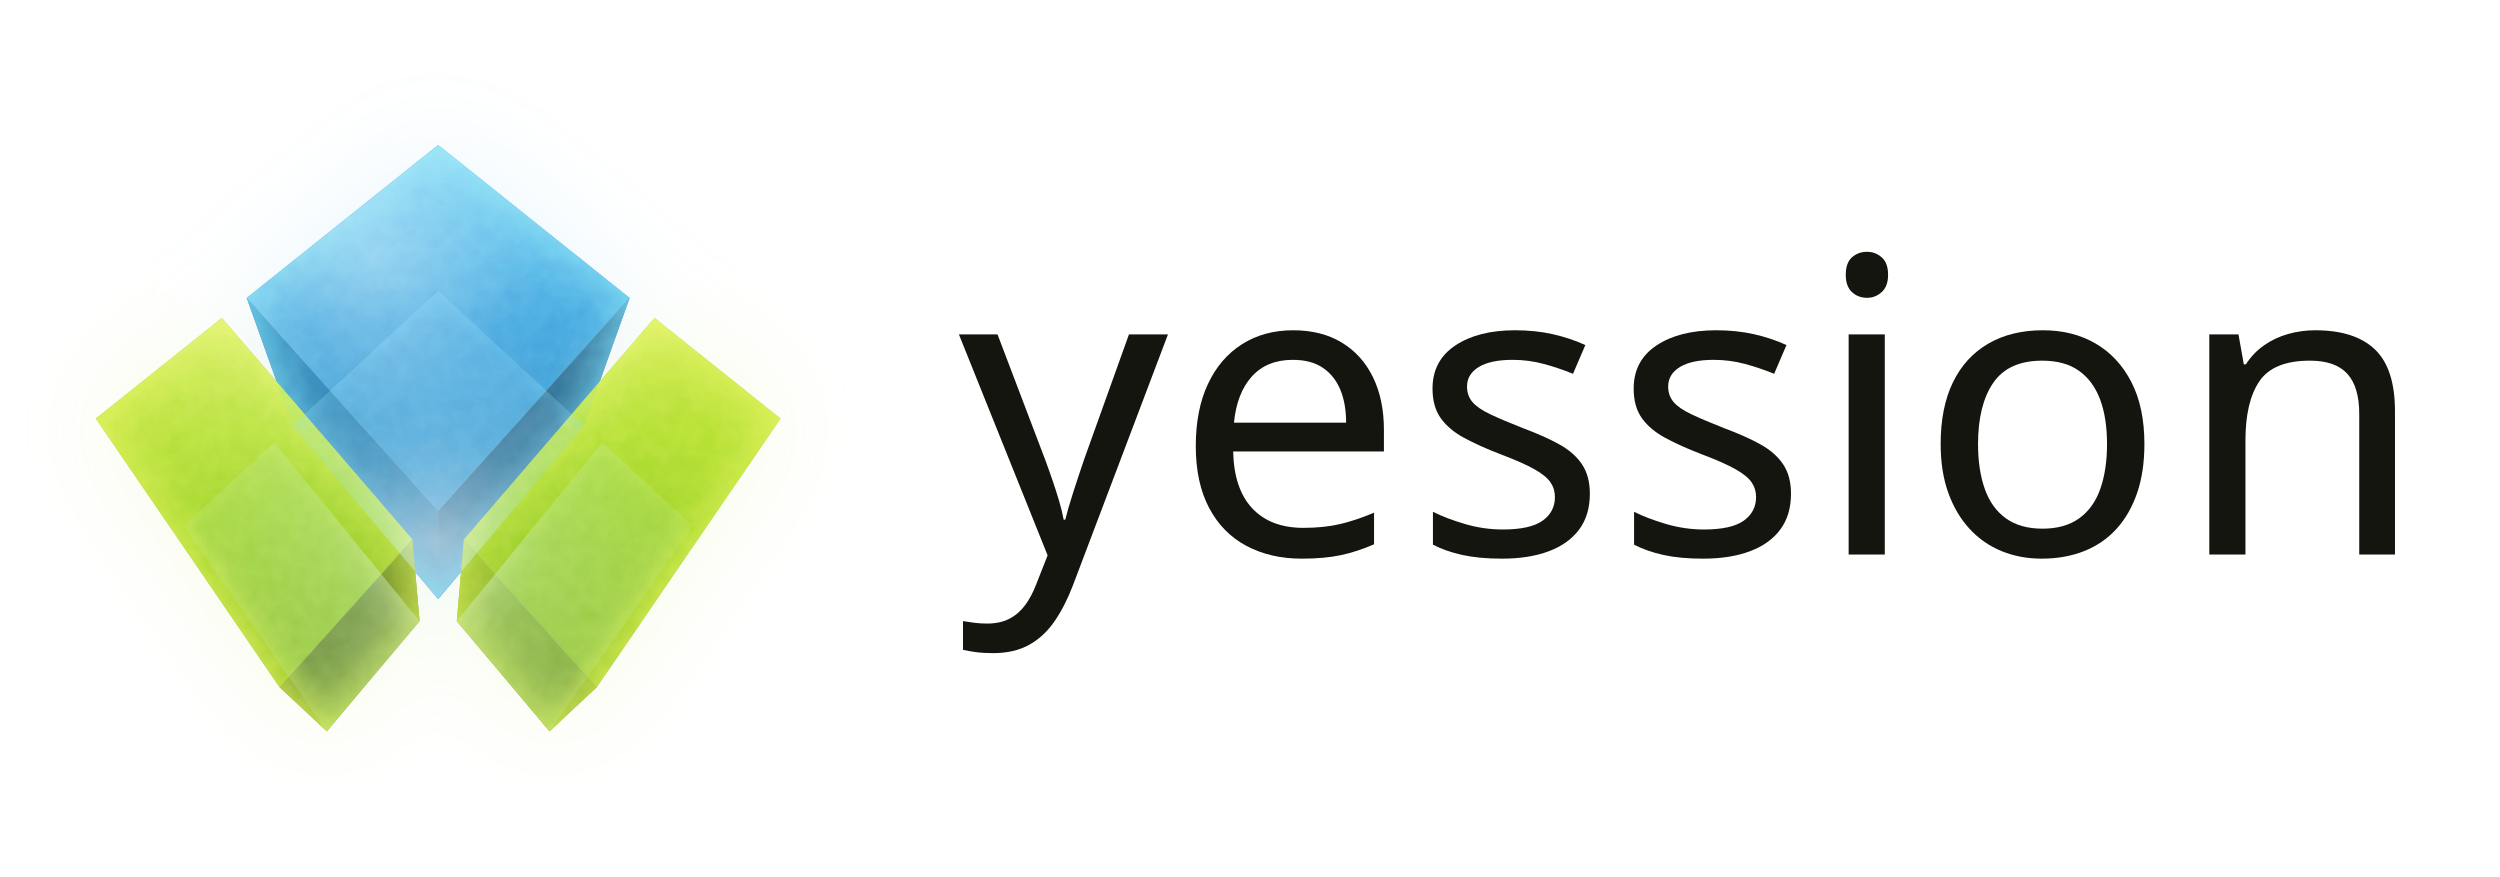
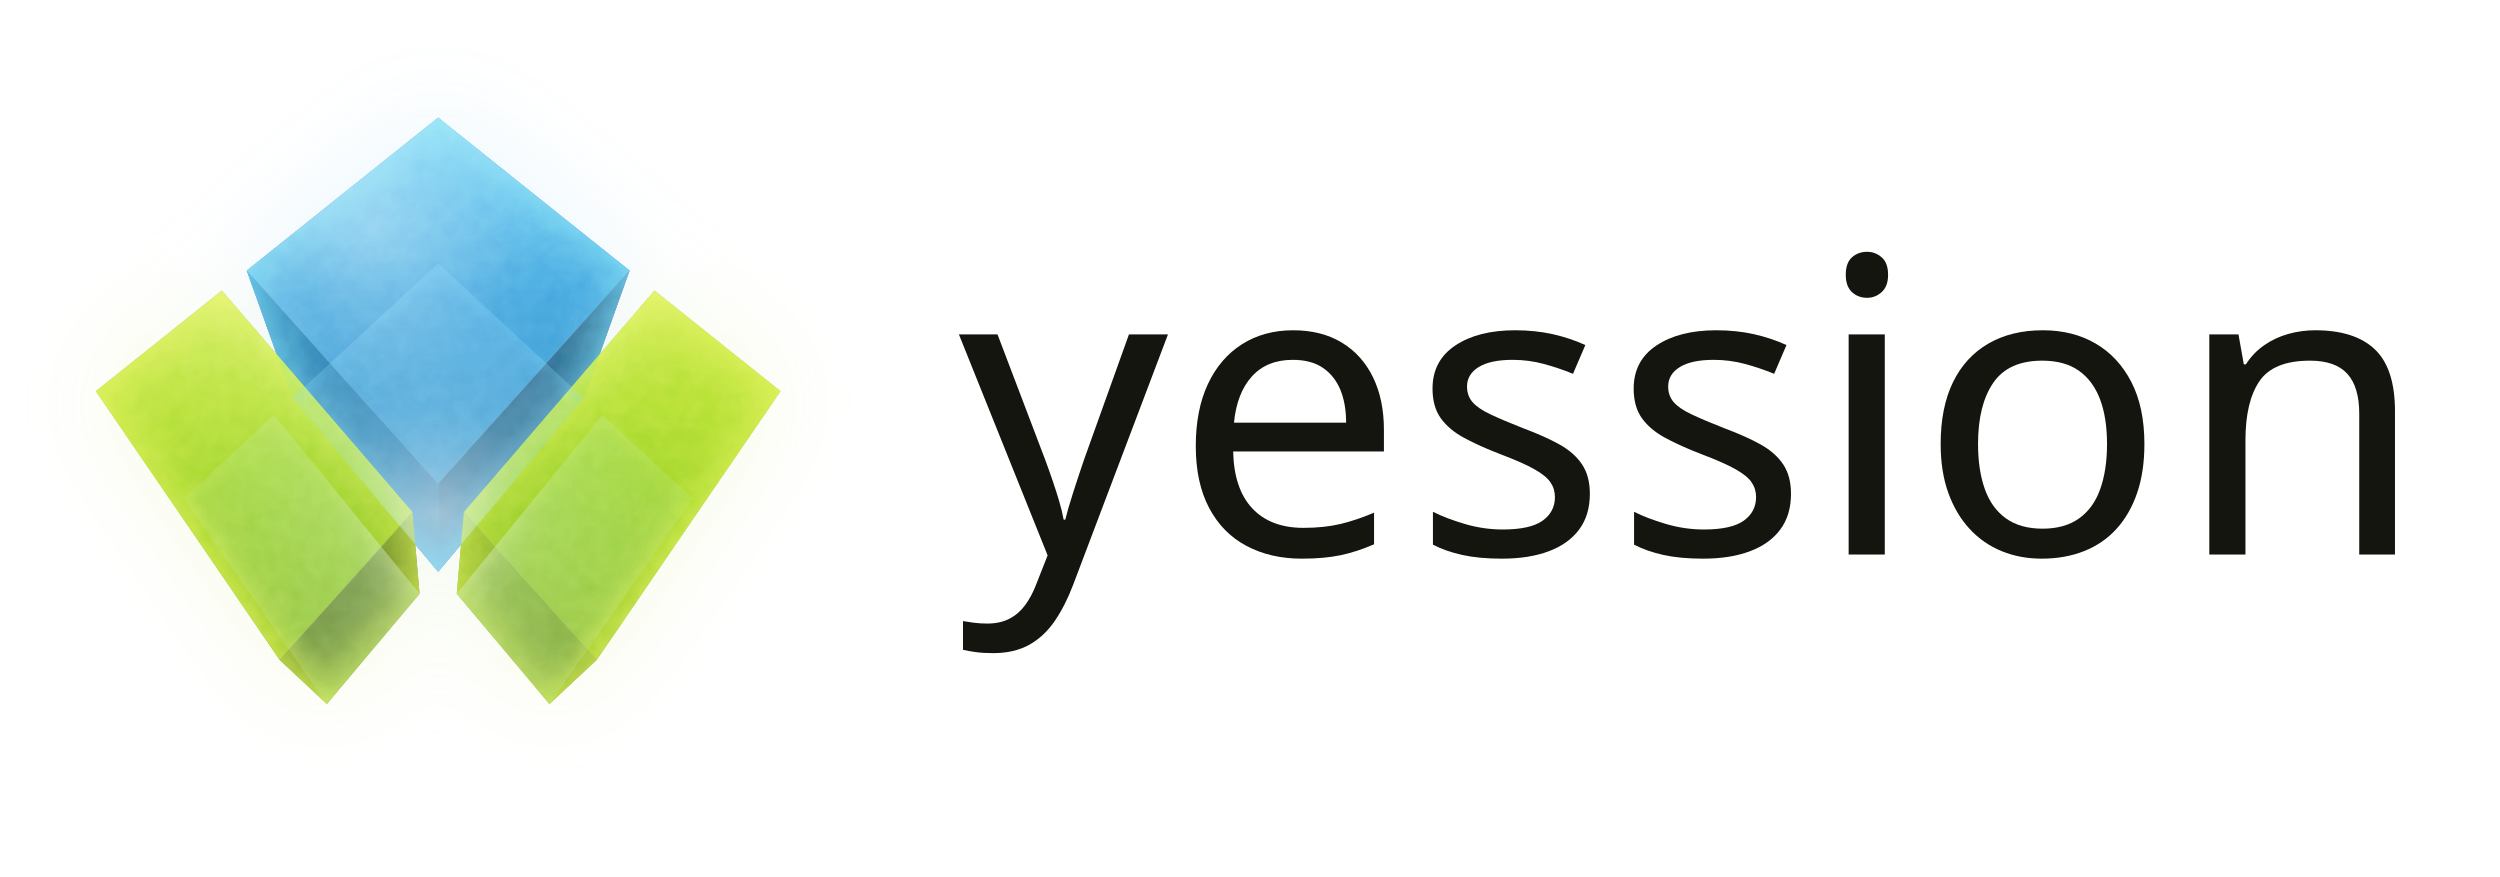
<svg xmlns="http://www.w3.org/2000/svg" viewBox="0 0 182.58 64" role="img" aria-label="yession">
-   <g>
+   <g transform="translate(0 -2)">
    <defs>
      <path id="lockup-p0" d="M32 37.31 L18.02 21.76 L32 10.59 L45.98 21.76 Z" />
      <path id="lockup-p1" d="M32 43.75 L21.35 31.09 L32 21.25 L42.65 31.09 Z" />
      <path id="lockup-p2" d="M32 43.75 L21.35 31.09 L18.02 21.76 L32 37.31 Z" />
      <path id="lockup-p3" d="M21.35 31.09 L32 21.25 L32 10.59 L18.02 21.76 Z" />
      <path id="lockup-p4" d="M32 21.25 L42.65 31.09 L45.98 21.76 L32 10.59 Z" />
      <path id="lockup-p5" d="M42.65 31.09 L32 43.75 L32 37.31 L45.98 21.76 Z" />
      <path id="lockup-p6" d="M30.12 39.4 L20.42 50.19 L7 30.57 L16.2 23.22 Z" />
      <path id="lockup-p7" d="M30.64 45.36 L23.87 53.41 L13.43 38.4 L20.01 32.33 Z" />
      <path id="lockup-p8" d="M30.64 45.36 L23.87 53.41 L20.42 50.19 L30.12 39.4 Z" />
      <path id="lockup-p9" d="M23.87 53.41 L13.43 38.4 L7 30.57 L20.42 50.19 Z" />
      <path id="lockup-p10" d="M13.43 38.4 L20.01 32.33 L16.2 23.22 L7 30.57 Z" />
      <path id="lockup-p11" d="M20.01 32.33 L30.64 45.36 L30.12 39.4 L16.2 23.22 Z" />
      <path id="lockup-p12" d="M47.8 23.22 L57 30.57 L43.58 50.19 L33.88 39.4 Z" />
      <path id="lockup-p13" d="M43.99 32.33 L50.57 38.4 L40.13 53.41 L33.36 45.36 Z" />
      <path id="lockup-p14" d="M43.99 32.33 L50.57 38.4 L57 30.57 L47.8 23.22 Z" />
      <path id="lockup-p15" d="M50.57 38.4 L40.13 53.41 L43.58 50.19 L57 30.57 Z" />
      <path id="lockup-p16" d="M40.13 53.41 L33.36 45.36 L33.88 39.4 L43.58 50.19 Z" />
      <path id="lockup-p17" d="M33.36 45.36 L43.99 32.33 L47.8 23.22 L33.88 39.4 Z" />
      <clipPath id="lockup-c0">
        <use href="#lockup-p0" />
        <use href="#lockup-p1" />
        <use href="#lockup-p2" />
        <use href="#lockup-p3" />
        <use href="#lockup-p4" />
        <use href="#lockup-p5" />
      </clipPath>
      <clipPath id="lockup-c1">
        <use href="#lockup-p6" />
        <use href="#lockup-p7" />
        <use href="#lockup-p8" />
        <use href="#lockup-p9" />
        <use href="#lockup-p10" />
        <use href="#lockup-p11" />
      </clipPath>
      <clipPath id="lockup-c2">
        <use href="#lockup-p12" />
        <use href="#lockup-p13" />
        <use href="#lockup-p14" />
        <use href="#lockup-p15" />
        <use href="#lockup-p16" />
        <use href="#lockup-p17" />
      </clipPath>
      <linearGradient id="lockup-f0" gradientUnits="userSpaceOnUse" x1="32" y1="10.59" x2="32" y2="37.31">
        <stop offset="0" stop-color="#6fd8ff" />
        <stop offset="0.5" stop-color="#1ba1e2" />
        <stop offset="1" stop-color="#1891cb" />
      </linearGradient>
      <linearGradient id="lockup-f1" x1="0" y1="0" x2="0" y2="1">
        <stop offset="0" stop-color="#126a95" />
        <stop offset="0.55" stop-color="#116289" />
        <stop offset="1" stop-color="#0f6ea3" />
      </linearGradient>
      <linearGradient id="lockup-f2" x1="0" y1="0" x2="0" y2="1">
        <stop offset="0" stop-color="#178ac2" />
        <stop offset="0.55" stop-color="#157fb2" />
        <stop offset="1" stop-color="#0f6ea3" />
      </linearGradient>
      <linearGradient id="lockup-f3" x1="0" y1="0" x2="0" y2="1">
        <stop offset="0" stop-color="#126a95" />
        <stop offset="0.55" stop-color="#116289" />
        <stop offset="1" stop-color="#0f6ea3" />
      </linearGradient>
      <linearGradient id="lockup-f4" x1="0" y1="0" x2="0" y2="1">
        <stop offset="0" stop-color="#126a95" />
        <stop offset="0.55" stop-color="#116289" />
        <stop offset="1" stop-color="#0f6ea3" />
      </linearGradient>
      <linearGradient id="lockup-f5" x1="0" y1="0" x2="0" y2="1">
        <stop offset="0" stop-color="#126a95" />
        <stop offset="0.55" stop-color="#116289" />
        <stop offset="1" stop-color="#0f6ea3" />
      </linearGradient>
      <linearGradient id="lockup-f6" gradientUnits="userSpaceOnUse" x1="16.2" y1="23.22" x2="20.42" y2="50.19">
        <stop offset="0" stop-color="#d8f54a" />
        <stop offset="0.5" stop-color="#a8dd00" />
        <stop offset="1" stop-color="#97c700" />
      </linearGradient>
      <linearGradient id="lockup-f7" x1="0" y1="0" x2="0" y2="1">
        <stop offset="0" stop-color="#6f9200" />
        <stop offset="0.55" stop-color="#668600" />
        <stop offset="1" stop-color="#6f9a00" />
      </linearGradient>
      <linearGradient id="lockup-f8" x1="0" y1="0" x2="0" y2="1">
        <stop offset="0" stop-color="#6f9200" />
        <stop offset="0.55" stop-color="#668600" />
        <stop offset="1" stop-color="#6f9a00" />
      </linearGradient>
      <linearGradient id="lockup-f9" x1="0" y1="0" x2="0" y2="1">
        <stop offset="0" stop-color="#90be00" />
        <stop offset="0.55" stop-color="#84af00" />
        <stop offset="1" stop-color="#6f9a00" />
      </linearGradient>
      <linearGradient id="lockup-f10" x1="0" y1="0" x2="0" y2="1">
        <stop offset="0" stop-color="#6f9200" />
        <stop offset="0.55" stop-color="#668600" />
        <stop offset="1" stop-color="#6f9a00" />
      </linearGradient>
      <linearGradient id="lockup-f11" x1="0" y1="0" x2="0" y2="1">
        <stop offset="0" stop-color="#6f9200" />
        <stop offset="0.55" stop-color="#668600" />
        <stop offset="1" stop-color="#6f9a00" />
      </linearGradient>
      <linearGradient id="lockup-f12" gradientUnits="userSpaceOnUse" x1="47.8" y1="23.22" x2="43.58" y2="50.19">
        <stop offset="0" stop-color="#d8f54a" />
        <stop offset="0.5" stop-color="#a8dd00" />
        <stop offset="1" stop-color="#97c700" />
      </linearGradient>
      <linearGradient id="lockup-f13" x1="0" y1="0" x2="0" y2="1">
        <stop offset="0" stop-color="#6f9200" />
        <stop offset="0.55" stop-color="#668600" />
        <stop offset="1" stop-color="#6f9a00" />
      </linearGradient>
      <linearGradient id="lockup-f14" x1="0" y1="0" x2="0" y2="1">
        <stop offset="0" stop-color="#6f9200" />
        <stop offset="0.55" stop-color="#668600" />
        <stop offset="1" stop-color="#6f9a00" />
      </linearGradient>
      <linearGradient id="lockup-f15" x1="0" y1="0" x2="0" y2="1">
        <stop offset="0" stop-color="#6f9200" />
        <stop offset="0.55" stop-color="#668600" />
        <stop offset="1" stop-color="#6f9a00" />
      </linearGradient>
      <linearGradient id="lockup-f16" x1="0" y1="0" x2="0" y2="1">
        <stop offset="0" stop-color="#90be00" />
        <stop offset="0.55" stop-color="#84af00" />
        <stop offset="1" stop-color="#6f9a00" />
      </linearGradient>
      <linearGradient id="lockup-f17" x1="0" y1="0" x2="0" y2="1">
        <stop offset="0" stop-color="#6f9200" />
        <stop offset="0.55" stop-color="#668600" />
        <stop offset="1" stop-color="#6f9a00" />
      </linearGradient>
      <filter id="lockup-rimg" filterUnits="userSpaceOnUse" x="-8" y="-8" width="80" height="80">
        <feFlood flood-color="#d8f54a" flood-opacity="1.00" result="f" />
        <feComposite in="f" in2="SourceAlpha" operator="out" result="o" />
        <feGaussianBlur in="o" stdDeviation="1.69" result="b" />
        <feComposite in="b" in2="SourceAlpha" operator="in" result="rim" />
        <feBlend in="rim" in2="SourceGraphic" mode="screen" />
      </filter>
      <filter id="lockup-rimb" filterUnits="userSpaceOnUse" x="-8" y="-8" width="80" height="80">
        <feFlood flood-color="#6fd8ff" flood-opacity="1.00" result="f" />
        <feComposite in="f" in2="SourceAlpha" operator="out" result="o" />
        <feGaussianBlur in="o" stdDeviation="1.69" result="b" />
        <feComposite in="b" in2="SourceAlpha" operator="in" result="rim" />
        <feBlend in="rim" in2="SourceGraphic" mode="screen" />
      </filter>
      <filter id="lockup-tb" filterUnits="userSpaceOnUse" x="0" y="0" width="64" height="64">
        <feTurbulence type="fractalNoise" baseFrequency="0.9" numOctaves="2" seed="7" result="t" />
        <feColorMatrix in="t" type="matrix" values="0.33 0.33 0.33 0 0 0.33 0.33 0.33 0 0 0.33 0.33 0.33 0 0 0 0 0 0 0.22" result="grey" />
        <feComposite in="grey" in2="SourceAlpha" operator="in" result="tf" />
        <feBlend in="tf" in2="SourceGraphic" mode="overlay" />
      </filter>
      <filter id="lockup-bl" filterUnits="userSpaceOnUse" x="-40" y="-40" width="144" height="144">
        <feGaussianBlur stdDeviation="3.6" />
      </filter>
      <filter id="lockup-hb" filterUnits="userSpaceOnUse" x="-40" y="-40" width="144" height="144">
        <feGaussianBlur stdDeviation="0.45" />
      </filter>
      <radialGradient id="lockup-sp" gradientUnits="userSpaceOnUse" cx="32" cy="39.4" r="26">
        <stop offset="0" stop-color="#fff" stop-opacity="0.5" />
        <stop offset="0.3" stop-color="#bfeaff" stop-opacity="0.20" />
        <stop offset="1" stop-color="#7fd0f5" stop-opacity="0" />
      </radialGradient>
      <radialGradient id="lockup-sh" gradientUnits="userSpaceOnUse" cx="27.28" cy="18.81" r="25.16">
        <stop offset="0" stop-color="#fff" stop-opacity="0.42" />
        <stop offset="0.45" stop-color="#fff" stop-opacity="0.12" />
        <stop offset="1" stop-color="#fff" stop-opacity="0" />
      </radialGradient>
      <clipPath id="lockup-tc0">
        <use href="#lockup-p0" />
      </clipPath>
      <clipPath id="lockup-tc6">
        <use href="#lockup-p6" />
      </clipPath>
      <clipPath id="lockup-tc12">
        <use href="#lockup-p12" />
      </clipPath>
    </defs>
    <g opacity="1">
      <g filter="url(#lockup-bl)" opacity="0.1">
        <use href="#lockup-p0" fill="#1ba1e2" />
        <use href="#lockup-p1" fill="#1ba1e2" />
        <use href="#lockup-p2" fill="#1ba1e2" />
        <use href="#lockup-p3" fill="#1ba1e2" />
        <use href="#lockup-p4" fill="#1ba1e2" />
        <use href="#lockup-p5" fill="#1ba1e2" />
        <g opacity="1">
          <use href="#lockup-p6" fill="#a8dd00" />
          <use href="#lockup-p7" fill="#a8dd00" />
          <use href="#lockup-p8" fill="#a8dd00" />
          <use href="#lockup-p9" fill="#a8dd00" />
          <use href="#lockup-p10" fill="#a8dd00" />
          <use href="#lockup-p11" fill="#a8dd00" />
          <use href="#lockup-p12" fill="#a8dd00" />
          <use href="#lockup-p13" fill="#a8dd00" />
          <use href="#lockup-p14" fill="#a8dd00" />
          <use href="#lockup-p15" fill="#a8dd00" />
          <use href="#lockup-p16" fill="#a8dd00" />
          <use href="#lockup-p17" fill="#a8dd00" />
        </g>
      </g>
    </g>
    <g opacity="1">
      <g opacity="0.55">
        <use href="#lockup-p1" fill="#0f6ea3" opacity="1" />
        <use href="#lockup-p3" fill="#0f6ea3" opacity="1" />
        <use href="#lockup-p4" fill="#0f6ea3" opacity="1" />
        <g opacity="1">
          <use href="#lockup-p7" fill="#6f9a00" opacity="1" />
          <use href="#lockup-p9" fill="#6f9a00" opacity="1" />
          <use href="#lockup-p10" fill="#6f9a00" opacity="1" />
          <use href="#lockup-p11" fill="#6f9a00" opacity="1" />
          <use href="#lockup-p13" fill="#6f9a00" opacity="1" />
          <use href="#lockup-p14" fill="#6f9a00" opacity="1" />
          <use href="#lockup-p15" fill="#6f9a00" opacity="1" />
          <use href="#lockup-p17" fill="#6f9a00" opacity="1" />
        </g>
      </g>
    </g>
    <g filter="url(#lockup-tb)">
      <g filter="url(#lockup-rimb)" opacity="0.82">
        <use href="#lockup-p0" fill="url(#lockup-f0)" opacity="1" />
        <use href="#lockup-p2" fill="url(#lockup-f2)" opacity="1" />
        <use href="#lockup-p5" fill="url(#lockup-f5)" opacity="1" />
      </g>
      <g opacity="1">
        <g filter="url(#lockup-rimg)" opacity="0.82">
          <use href="#lockup-p6" fill="url(#lockup-f6)" opacity="1" />
          <use href="#lockup-p8" fill="url(#lockup-f8)" opacity="1" />
        </g>
        <g filter="url(#lockup-rimg)" opacity="0.82">
          <use href="#lockup-p12" fill="url(#lockup-f12)" opacity="1" />
          <use href="#lockup-p16" fill="url(#lockup-f16)" opacity="1" />
        </g>
      </g>
    </g>
    <g opacity="1">
      <g clip-path="url(#lockup-c0)" filter="url(#lockup-hb)" opacity="0.3">
        <path stroke="#6fd8ff" stroke-width="0.6" fill="none" stroke-linecap="round" d="M21.35 31.09 L32 21.25" opacity="1" />
        <path stroke="#6fd8ff" stroke-width="0.6" fill="none" stroke-linecap="round" d="M32 21.25 L42.65 31.09" opacity="1" />
        <path stroke="#6fd8ff" stroke-width="0.6" fill="none" stroke-linecap="round" d="M32 21.25 L32 10.59" opacity="1" />
      </g>
      <g opacity="1">
        <g clip-path="url(#lockup-c1)" filter="url(#lockup-hb)" opacity="0.3">
          <path stroke="#d8f54a" stroke-width="0.6" fill="none" stroke-linecap="round" d="M23.87 53.41 L13.43 38.4" opacity="1" />
          <path stroke="#d8f54a" stroke-width="0.6" fill="none" stroke-linecap="round" d="M13.43 38.4 L20.01 32.33" opacity="1" />
          <path stroke="#d8f54a" stroke-width="0.6" fill="none" stroke-linecap="round" d="M13.43 38.4 L7 30.57" opacity="1" />
          <path stroke="#d8f54a" stroke-width="0.6" fill="none" stroke-linecap="round" d="M20.01 32.33 L30.64 45.36" opacity="1" />
          <path stroke="#d8f54a" stroke-width="0.6" fill="none" stroke-linecap="round" d="M20.01 32.33 L16.2 23.22" opacity="1" />
        </g>
        <g clip-path="url(#lockup-c2)" filter="url(#lockup-hb)" opacity="0.3">
          <path stroke="#d8f54a" stroke-width="0.6" fill="none" stroke-linecap="round" d="M43.99 32.33 L50.57 38.4" opacity="1" />
          <path stroke="#d8f54a" stroke-width="0.6" fill="none" stroke-linecap="round" d="M43.99 32.33 L47.8 23.22" opacity="1" />
          <path stroke="#d8f54a" stroke-width="0.6" fill="none" stroke-linecap="round" d="M50.57 38.4 L40.13 53.41" opacity="1" />
          <path stroke="#d8f54a" stroke-width="0.6" fill="none" stroke-linecap="round" d="M50.57 38.4 L57 30.57" opacity="1" />
          <path stroke="#d8f54a" stroke-width="0.6" fill="none" stroke-linecap="round" d="M33.36 45.36 L43.99 32.33" opacity="1" />
        </g>
      </g>
    </g>
    <g opacity="1">
      <g opacity="1">
        <g clip-path="url(#lockup-c1)" opacity="0.2">
          <use href="#lockup-p2" fill="#6fd8ff" opacity="1" />
          <use href="#lockup-p5" fill="#6fd8ff" opacity="1" />
        </g>
        <g clip-path="url(#lockup-c2)" opacity="0.2">
          <use href="#lockup-p2" fill="#6fd8ff" opacity="1" />
          <use href="#lockup-p5" fill="#6fd8ff" opacity="1" />
        </g>
      </g>
    </g>
    <g opacity="1">
      <g clip-path="url(#lockup-c0)">
        <rect width="64" height="64" fill="url(#lockup-sp)" />
      </g>
      <g opacity="1">
        <g clip-path="url(#lockup-c1)">
          <rect width="64" height="64" fill="url(#lockup-sp)" />
        </g>
        <g clip-path="url(#lockup-c2)">
          <rect width="64" height="64" fill="url(#lockup-sp)" />
        </g>
      </g>
    </g>
    <g clip-path="url(#lockup-tc0)">
      <rect width="64" height="64" fill="url(#lockup-sh)" />
    </g>
    <g opacity="1">
      <g clip-path="url(#lockup-tc6)">
        <rect width="64" height="64" fill="url(#lockup-sh)" />
      </g>
    </g>
    <g opacity="1">
      <g clip-path="url(#lockup-tc12)">
        <rect width="64" height="64" fill="url(#lockup-sh)" />
      </g>
    </g>
  </g>
  <g id="lockup-word">
    <path transform="translate(70 40.5) scale(0.03 -0.03)" fill="#14150f" d="M1 536H95L211 231Q221 204 229.5 179Q238 154 245 130.5Q252 107 256 85H260Q266 110 279 150.5Q292 191 306 232L415 536H510L279 -74Q260 -124 234.5 -161.5Q209 -199 172.5 -219.5Q136 -240 84 -240Q60 -240 42 -237.5Q24 -235 11 -232V-162Q22 -164 37.5 -166Q53 -168 70 -168Q101 -168 123.5 -156.5Q146 -145 162 -123.5Q178 -102 189 -73L217 -2Z" />
    <path transform="translate(85.68 40.5) scale(0.03 -0.03)" fill="#14150f" d="M292 546Q361 546 410.5 516Q460 486 486.5 431.5Q513 377 513 304V251H146Q148 160 192.5 112.5Q237 65 317 65Q368 65 407.5 74.5Q447 84 489 102V25Q448 7 408 -1.5Q368 -10 313 -10Q237 -10 178.5 21Q120 52 87.5 113.5Q55 175 55 264Q55 352 84.5 415Q114 478 167.5 512Q221 546 292 546ZM291 474Q228 474 191.5 433.5Q155 393 148 321H421Q421 367 407 401Q393 435 364.5 454.5Q336 474 291 474Z" />
    <path transform="translate(103.09 40.5) scale(0.03 -0.03)" fill="#14150f" d="M434 148Q434 96 408 61Q382 26 334 8Q286 -10 220 -10Q164 -10 123.5 -1Q83 8 52 24V104Q84 88 129.5 74.5Q175 61 222 61Q289 61 319 82.5Q349 104 349 140Q349 160 338 176Q327 192 298.5 208Q270 224 217 244Q165 264 128 284Q91 304 71 332Q51 360 51 404Q51 472 106.5 509Q162 546 252 546Q301 546 343.5 536.5Q386 527 423 510L393 440Q359 454 322 464Q285 474 246 474Q192 474 163.5 456.5Q135 439 135 409Q135 387 148 371.5Q161 356 191.5 341.5Q222 327 273 307Q324 288 360 268Q396 248 415 219.5Q434 191 434 148Z" />
    <path transform="translate(117.78 40.5) scale(0.03 -0.03)" fill="#14150f" d="M434 148Q434 96 408 61Q382 26 334 8Q286 -10 220 -10Q164 -10 123.5 -1Q83 8 52 24V104Q84 88 129.5 74.5Q175 61 222 61Q289 61 319 82.5Q349 104 349 140Q349 160 338 176Q327 192 298.5 208Q270 224 217 244Q165 264 128 284Q91 304 71 332Q51 360 51 404Q51 472 106.5 509Q162 546 252 546Q301 546 343.5 536.5Q386 527 423 510L393 440Q359 454 322 464Q285 474 246 474Q192 474 163.5 456.5Q135 439 135 409Q135 387 148 371.5Q161 356 191.5 341.5Q222 327 273 307Q324 288 360 268Q396 248 415 219.5Q434 191 434 148Z" />
    <path transform="translate(132.46 40.5) scale(0.03 -0.03)" fill="#14150f" d="M173 536V0H85V536ZM130 737Q150 737 165.5 723.5Q181 710 181 681Q181 653 165.5 639Q150 625 130 625Q108 625 93 639Q78 653 78 681Q78 710 93 723.5Q108 737 130 737Z" />
    <path transform="translate(140.08 40.5) scale(0.03 -0.03)" fill="#14150f" d="M551 269Q551 202 533.5 150.5Q516 99 483.5 63Q451 27 404.5 8.5Q358 -10 301 -10Q248 -10 203 8.5Q158 27 125 63Q92 99 73.5 150.5Q55 202 55 269Q55 358 85 419.5Q115 481 171 513.5Q227 546 304 546Q377 546 432.5 513.5Q488 481 519.5 419.5Q551 358 551 269ZM146 269Q146 206 162.5 159.5Q179 113 214 88Q249 63 303 63Q357 63 392 88Q427 113 443.5 159.5Q460 206 460 269Q460 333 443 378Q426 423 391.5 447.5Q357 472 302 472Q220 472 183 418Q146 364 146 269Z" />
    <path transform="translate(158.8 40.5) scale(0.03 -0.03)" fill="#14150f" d="M343 546Q439 546 488 499.5Q537 453 537 349V0H450V343Q450 408 421 440Q392 472 330 472Q241 472 207 422Q173 372 173 278V0H85V536H156L169 463H174Q192 491 218.5 509.5Q245 528 277 537Q309 546 343 546Z" />
  </g>
</svg>
